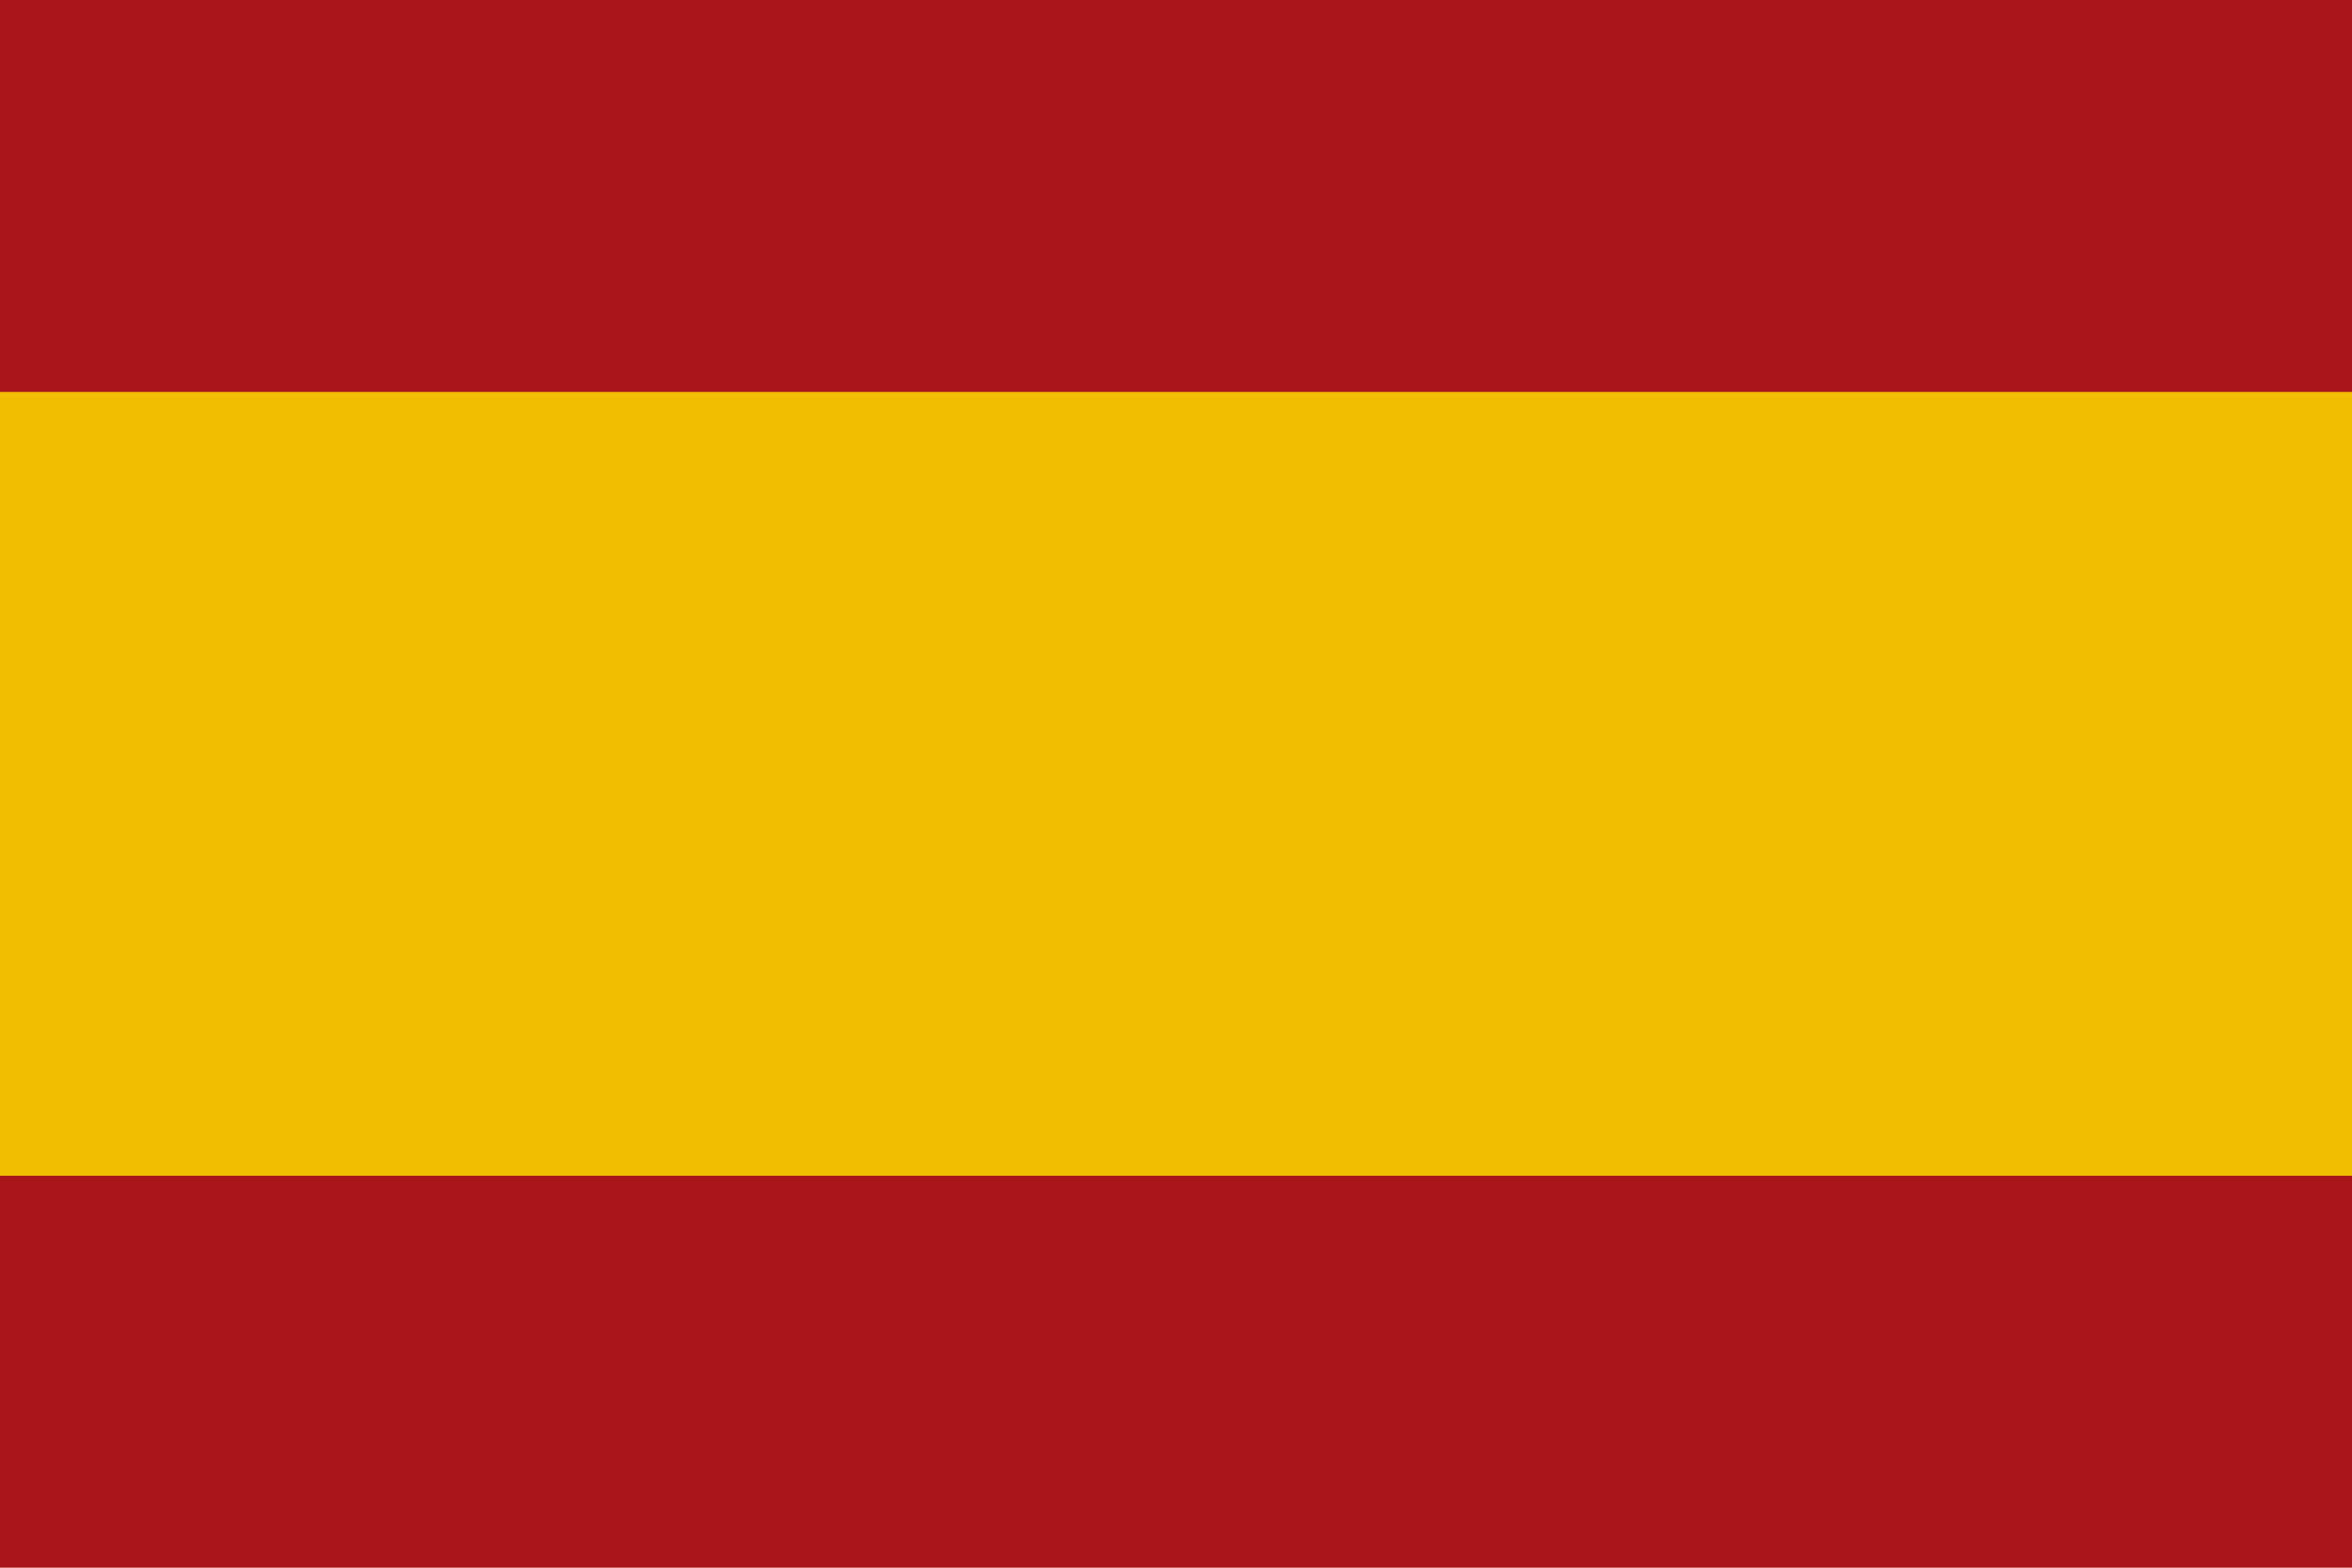
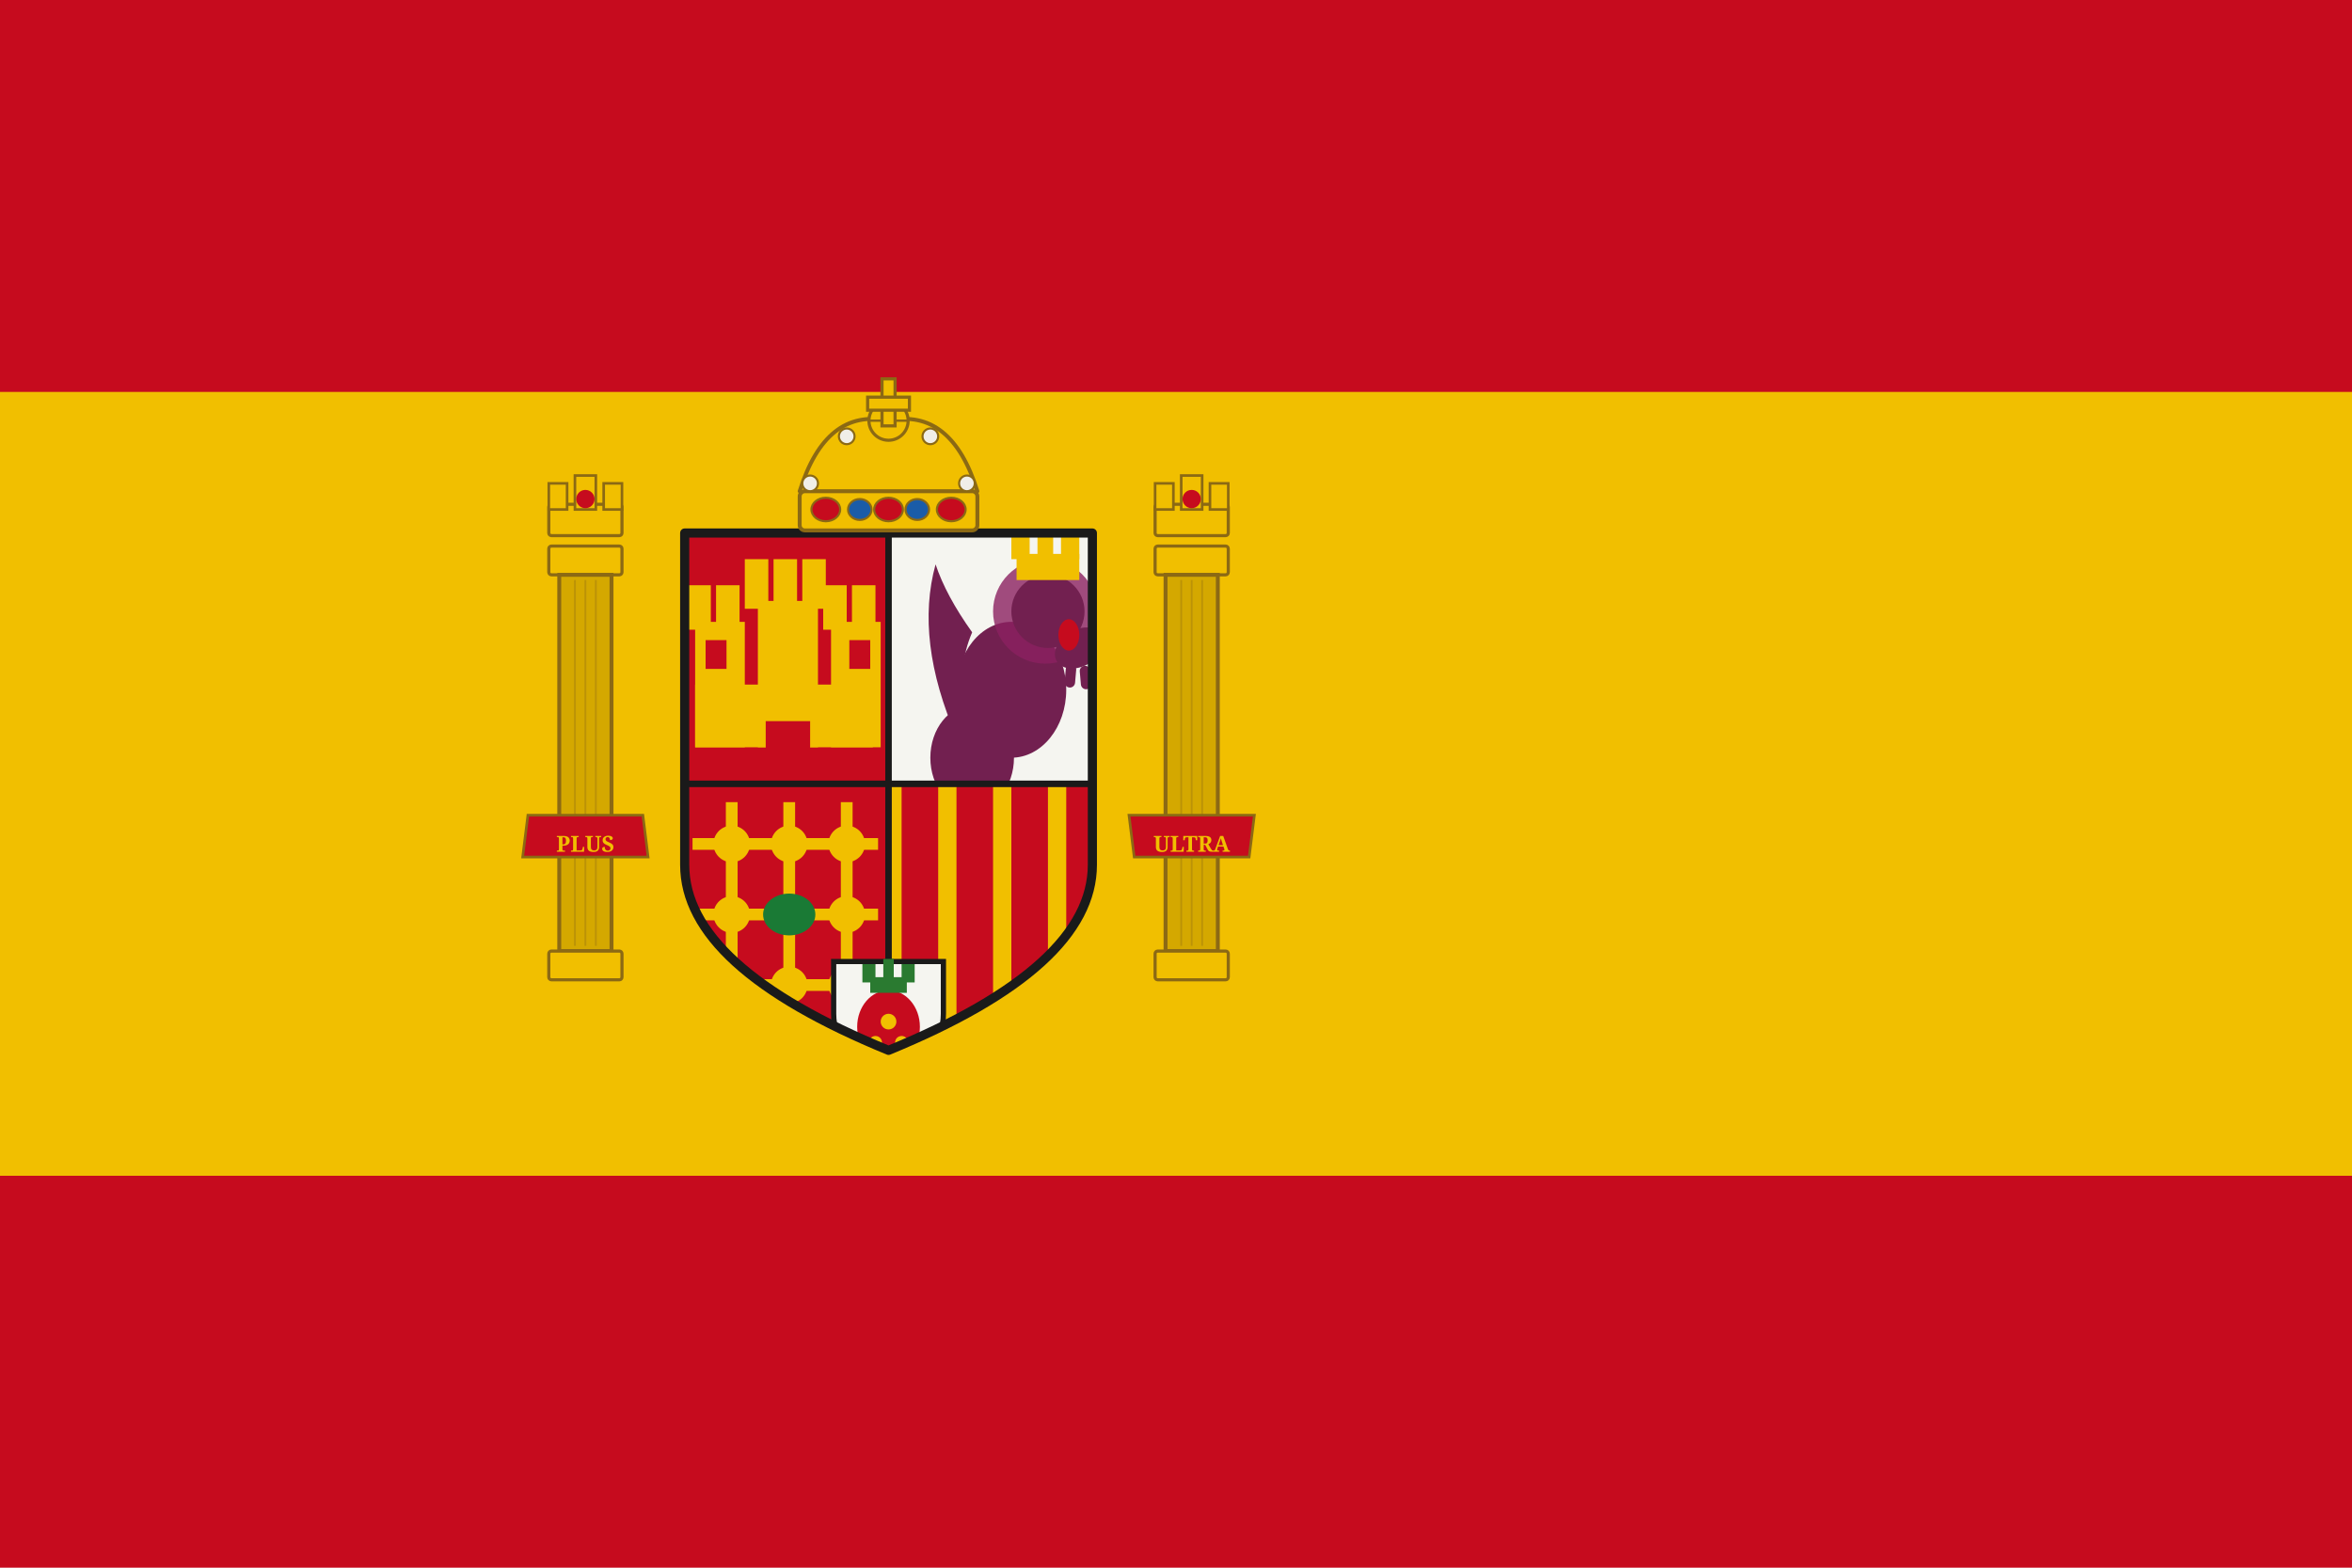
- <svg xmlns="http://www.w3.org/2000/svg" viewBox="0 0 3 2" preserveAspectRatio="xMidYMid slice" role="img" aria-label="Flag of Spain">
-   <rect width="3" height="2" fill="#aa151b" />
-   <rect width="3" height="1" y="0.5" fill="#f1bf00" />
+ <svg xmlns="http://www.w3.org/2000/svg" viewBox="0 0 900 600" preserveAspectRatio="xMidYMid slice" role="img" aria-label="Flag of Spain">
+   <rect width="900" height="600" fill="#C60B1E" />
+   <rect y="150" width="900" height="300" fill="#F1BF00" />
+   <g transform="translate(340,300)">
+     <defs>
+       <clipPath id="es-sh">
+         <path d="M-78,-96 L78,-96 L78,31 Q78,70 0,102 Q-78,70 -78,31 Z" />
+       </clipPath>
+     </defs>
+     <g transform="translate(-116,0)">
+       <g transform="translate(0,-107)">
+         <rect x="-14" y="0" width="28" height="12" rx="1" fill="#F1BF00" stroke="#8B6914" stroke-width="1.2" />
+         <rect x="-14" y="-8" width="7" height="10" fill="#F1BF00" stroke="#8B6914" stroke-width="1" />
+         <rect x="-4" y="-11" width="8" height="13" fill="#F1BF00" stroke="#8B6914" stroke-width="1" />
+         <rect x="7" y="-8" width="7" height="10" fill="#F1BF00" stroke="#8B6914" stroke-width="1" />
+         <circle cx="0" cy="-2" r="3.5" fill="#C60B1E" />
+       </g>
+       <rect x="-14" y="-91" width="28" height="11" rx="1" fill="#F1BF00" stroke="#8B6914" stroke-width="1.2" />
+       <rect x="-10" y="-80" width="20" height="144" fill="#D4A800" stroke="#8B6914" stroke-width="1.5" />
+       <line x1="-4" y1="-78" x2="-4" y2="62" stroke="#8B6914" stroke-width="0.7" opacity="0.35" />
+       <line x1="0" y1="-78" x2="0" y2="62" stroke="#8B6914" stroke-width="0.7" opacity="0.35" />
+       <line x1="4" y1="-78" x2="4" y2="62" stroke="#8B6914" stroke-width="0.7" opacity="0.35" />
+       <rect x="-14" y="64" width="28" height="11" rx="1" fill="#F1BF00" stroke="#8B6914" stroke-width="1.2" />
+       <path d="M-22,12 L22,12 L24,28 L-24,28 Z" fill="#C60B1E" stroke="#8B6914" stroke-width="1" />
+       <text x="0" y="26" font-size="8.5" font-family="serif" font-weight="bold" fill="#F1BF00" text-anchor="middle">PLUS</text>
+     </g>
+     <g transform="translate(116,0)">
+       <g transform="translate(0,-107)">
+         <rect x="-14" y="0" width="28" height="12" rx="1" fill="#F1BF00" stroke="#8B6914" stroke-width="1.2" />
+         <rect x="-14" y="-8" width="7" height="10" fill="#F1BF00" stroke="#8B6914" stroke-width="1" />
+         <rect x="-4" y="-11" width="8" height="13" fill="#F1BF00" stroke="#8B6914" stroke-width="1" />
+         <rect x="7" y="-8" width="7" height="10" fill="#F1BF00" stroke="#8B6914" stroke-width="1" />
+         <circle cx="0" cy="-2" r="3.5" fill="#C60B1E" />
+       </g>
+       <rect x="-14" y="-91" width="28" height="11" rx="1" fill="#F1BF00" stroke="#8B6914" stroke-width="1.2" />
+       <rect x="-10" y="-80" width="20" height="144" fill="#D4A800" stroke="#8B6914" stroke-width="1.5" />
+       <line x1="-4" y1="-78" x2="-4" y2="62" stroke="#8B6914" stroke-width="0.7" opacity="0.35" />
+       <line x1="0" y1="-78" x2="0" y2="62" stroke="#8B6914" stroke-width="0.7" opacity="0.35" />
+       <line x1="4" y1="-78" x2="4" y2="62" stroke="#8B6914" stroke-width="0.7" opacity="0.35" />
+       <rect x="-14" y="64" width="28" height="11" rx="1" fill="#F1BF00" stroke="#8B6914" stroke-width="1.2" />
+       <path d="M-24,12 L24,12 L22,28 L-22,28 Z" fill="#C60B1E" stroke="#8B6914" stroke-width="1" />
+       <text x="0" y="26" font-size="8.5" font-family="serif" font-weight="bold" fill="#F1BF00" text-anchor="middle">ULTRA</text>
+     </g>
+     <g clip-path="url(#es-sh)">
+       <rect x="-78" y="-96" width="156" height="210" fill="#F5F5F0" />
+       <rect x="-78" y="-96" width="78" height="96" fill="#C60B1E" />
+       <g fill="#F1BF00">
+         <rect x="-74" y="-38" width="68" height="24" />
+         <rect x="-74" y="-62" width="19" height="48" />
+         <rect x="-77" y="-76" width="9" height="17" />
+         <rect x="-66" y="-76" width="9" height="17" />
+         <rect x="-50" y="-70" width="23" height="56" />
+         <rect x="-55" y="-86" width="9" height="19" />
+         <rect x="-44" y="-86" width="9" height="19" />
+         <rect x="-33" y="-86" width="9" height="19" />
+         <rect x="-22" y="-62" width="19" height="48" />
+         <rect x="-25" y="-76" width="9" height="17" />
+         <rect x="-14" y="-76" width="9" height="17" />
+         <rect x="-47" y="-24" width="17" height="30" fill="#C60B1E" />
+         <rect x="-70" y="-55" width="8" height="11" fill="#C60B1E" />
+         <rect x="-15" y="-55" width="8" height="11" fill="#C60B1E" />
+       </g>
+       <g fill="#722050">
+         <path d="M26,-18 Q10,-55 18,-84 Q22,-72 32,-58 Q26,-44 30,-30 Z" />
+         <ellipse cx="32" cy="-10" rx="16" ry="20" />
+         <ellipse cx="47" cy="-36" rx="21" ry="26" />
+         <circle cx="60" cy="-66" r="20" fill="#8B2060" opacity="0.8" />
+         <circle cx="61" cy="-66" r="14" />
+         <ellipse cx="73" cy="-52" rx="10" ry="7" transform="rotate(-30,73,-52)" />
+         <rect x="68" y="-46" width="4" height="9" rx="2" transform="rotate(5,68,-46)" />
+         <rect x="73" y="-45" width="4" height="9" rx="2" transform="rotate(-5,73,-45)" />
+         <rect x="24" y="4" width="14" height="28" rx="5" />
+         <rect x="43" y="6" width="12" height="25" rx="5" />
+         <ellipse cx="69" cy="-57" rx="4" ry="6" fill="#C60B1E" />
+         <rect x="49" y="-88" width="24" height="10" fill="#F1BF00" />
+         <rect x="47" y="-99" width="7" height="13" fill="#F1BF00" />
+         <rect x="57" y="-101" width="6" height="15" fill="#F1BF00" />
+         <rect x="66" y="-99" width="7" height="13" fill="#F1BF00" />
+       </g>
+       <rect x="-78" y="0" width="78" height="115" fill="#C60B1E" />
+       <g stroke="#F1BF00" stroke-width="4.5" fill="none">
+         <line x1="-75" y1="23" x2="-4" y2="23" />
+         <line x1="-75" y1="50" x2="-4" y2="50" />
+         <line x1="-75" y1="77" x2="-4" y2="77" />
+         <line x1="-60" y1="7" x2="-60" y2="102" />
+         <line x1="-38" y1="7" x2="-38" y2="102" />
+         <line x1="-16" y1="7" x2="-16" y2="102" />
+       </g>
+       <g fill="#F1BF00">
+         <circle cx="-60" cy="23" r="7" />
+         <circle cx="-38" cy="23" r="7" />
+         <circle cx="-16" cy="23" r="7" />
+         <circle cx="-60" cy="50" r="7" />
+         <circle cx="-38" cy="50" r="7" />
+         <circle cx="-16" cy="50" r="7" />
+         <circle cx="-60" cy="77" r="7" />
+         <circle cx="-38" cy="77" r="7" />
+         <circle cx="-16" cy="77" r="7" />
+       </g>
+       <ellipse cx="-38" cy="50" rx="10" ry="8" fill="#1a7a35" />
+       <rect x="0" y="0" width="78" height="115" fill="#F1BF00" />
+       <rect x="5" y="0" width="14" height="115" fill="#C60B1E" />
+       <rect x="26" y="0" width="14" height="115" fill="#C60B1E" />
+       <rect x="47" y="0" width="14" height="115" fill="#C60B1E" />
+       <rect x="68" y="0" width="14" height="115" fill="#C60B1E" />
+       <line x1="0" y1="-96" x2="0" y2="106" stroke="#1a1a1a" stroke-width="2.5" />
+       <line x1="-78" y1="0" x2="78" y2="0" stroke="#1a1a1a" stroke-width="2.5" />
+       <path d="M-21,68 L21,68 L21,88 Q21,104 0,113 Q-21,104 -21,88 Z" fill="#F5F5F0" stroke="#1a1a1a" stroke-width="2" />
+       <ellipse cx="0" cy="93" rx="12" ry="14" fill="#C60B1E" />
+       <rect x="-7" y="74" width="14" height="6" fill="#2a7a30" />
+       <rect x="-10" y="69" width="5" height="7" fill="#2a7a30" />
+       <rect x="-2" y="67" width="4" height="9" fill="#2a7a30" />
+       <rect x="5" y="69" width="5" height="7" fill="#2a7a30" />
+       <circle cx="0" cy="91" r="3" fill="#F1BF00" />
+       <circle cx="-5" cy="99" r="2.5" fill="#F1BF00" />
+       <circle cx="5" cy="99" r="2.5" fill="#F1BF00" />
+     </g>
+     <path d="M-78,-96 L78,-96 L78,31 Q78,70 0,102 Q-78,70 -78,31 Z" fill="none" stroke="#1a1a1a" stroke-width="3.5" stroke-linejoin="round" />
+     <g transform="translate(0,-117)">
+       <path d="M-34,5 Q-24,-27 0,-22" fill="none" stroke="#F1BF00" stroke-width="7.5" stroke-linecap="round" />
+       <path d="M-34,5 Q-24,-27 0,-22" fill="none" stroke="#8B6914" stroke-width="1.5" stroke-linecap="round" />
+       <path d="M34,5 Q24,-27 0,-22" fill="none" stroke="#F1BF00" stroke-width="7.5" stroke-linecap="round" />
+       <path d="M34,5 Q24,-27 0,-22" fill="none" stroke="#8B6914" stroke-width="1.5" stroke-linecap="round" />
+       <circle cx="0" cy="-22" r="7.5" fill="#F1BF00" stroke="#8B6914" stroke-width="1.2" />
+       <line x1="-7.5" y1="-22" x2="7.5" y2="-22" stroke="#8B6914" stroke-width="0.9" />
+       <rect x="-2.5" y="-38" width="5" height="18" fill="#F1BF00" stroke="#8B6914" stroke-width="1.2" />
+       <rect x="-8" y="-31" width="16" height="5" fill="#F1BF00" stroke="#8B6914" stroke-width="1.2" />
+       <rect x="-34" y="5" width="68" height="15" rx="2" fill="#F1BF00" stroke="#8B6914" stroke-width="1.5" />
+       <ellipse cx="-24" cy="12" rx="5.5" ry="4.5" fill="#C60B1E" stroke="#8B6914" stroke-width="0.8" />
+       <ellipse cx="-11" cy="12" rx="4.5" ry="4" fill="#1a5ca8" stroke="#8B6914" stroke-width="0.8" />
+       <ellipse cx="0" cy="12" rx="5.5" ry="4.5" fill="#C60B1E" stroke="#8B6914" stroke-width="0.8" />
+       <ellipse cx="11" cy="12" rx="4.5" ry="4" fill="#1a5ca8" stroke="#8B6914" stroke-width="0.8" />
+       <ellipse cx="24" cy="12" rx="5.5" ry="4.5" fill="#C60B1E" stroke="#8B6914" stroke-width="0.8" />
+       <circle cx="-30" cy="2" r="3" fill="#F0EEE8" stroke="#8B6914" stroke-width="0.8" />
+       <circle cx="30" cy="2" r="3" fill="#F0EEE8" stroke="#8B6914" stroke-width="0.8" />
+       <circle cx="-16" cy="-16" r="3" fill="#F0EEE8" stroke="#8B6914" stroke-width="0.8" />
+       <circle cx="16" cy="-16" r="3" fill="#F0EEE8" stroke="#8B6914" stroke-width="0.8" />
+     </g>
+   </g>
</svg>
